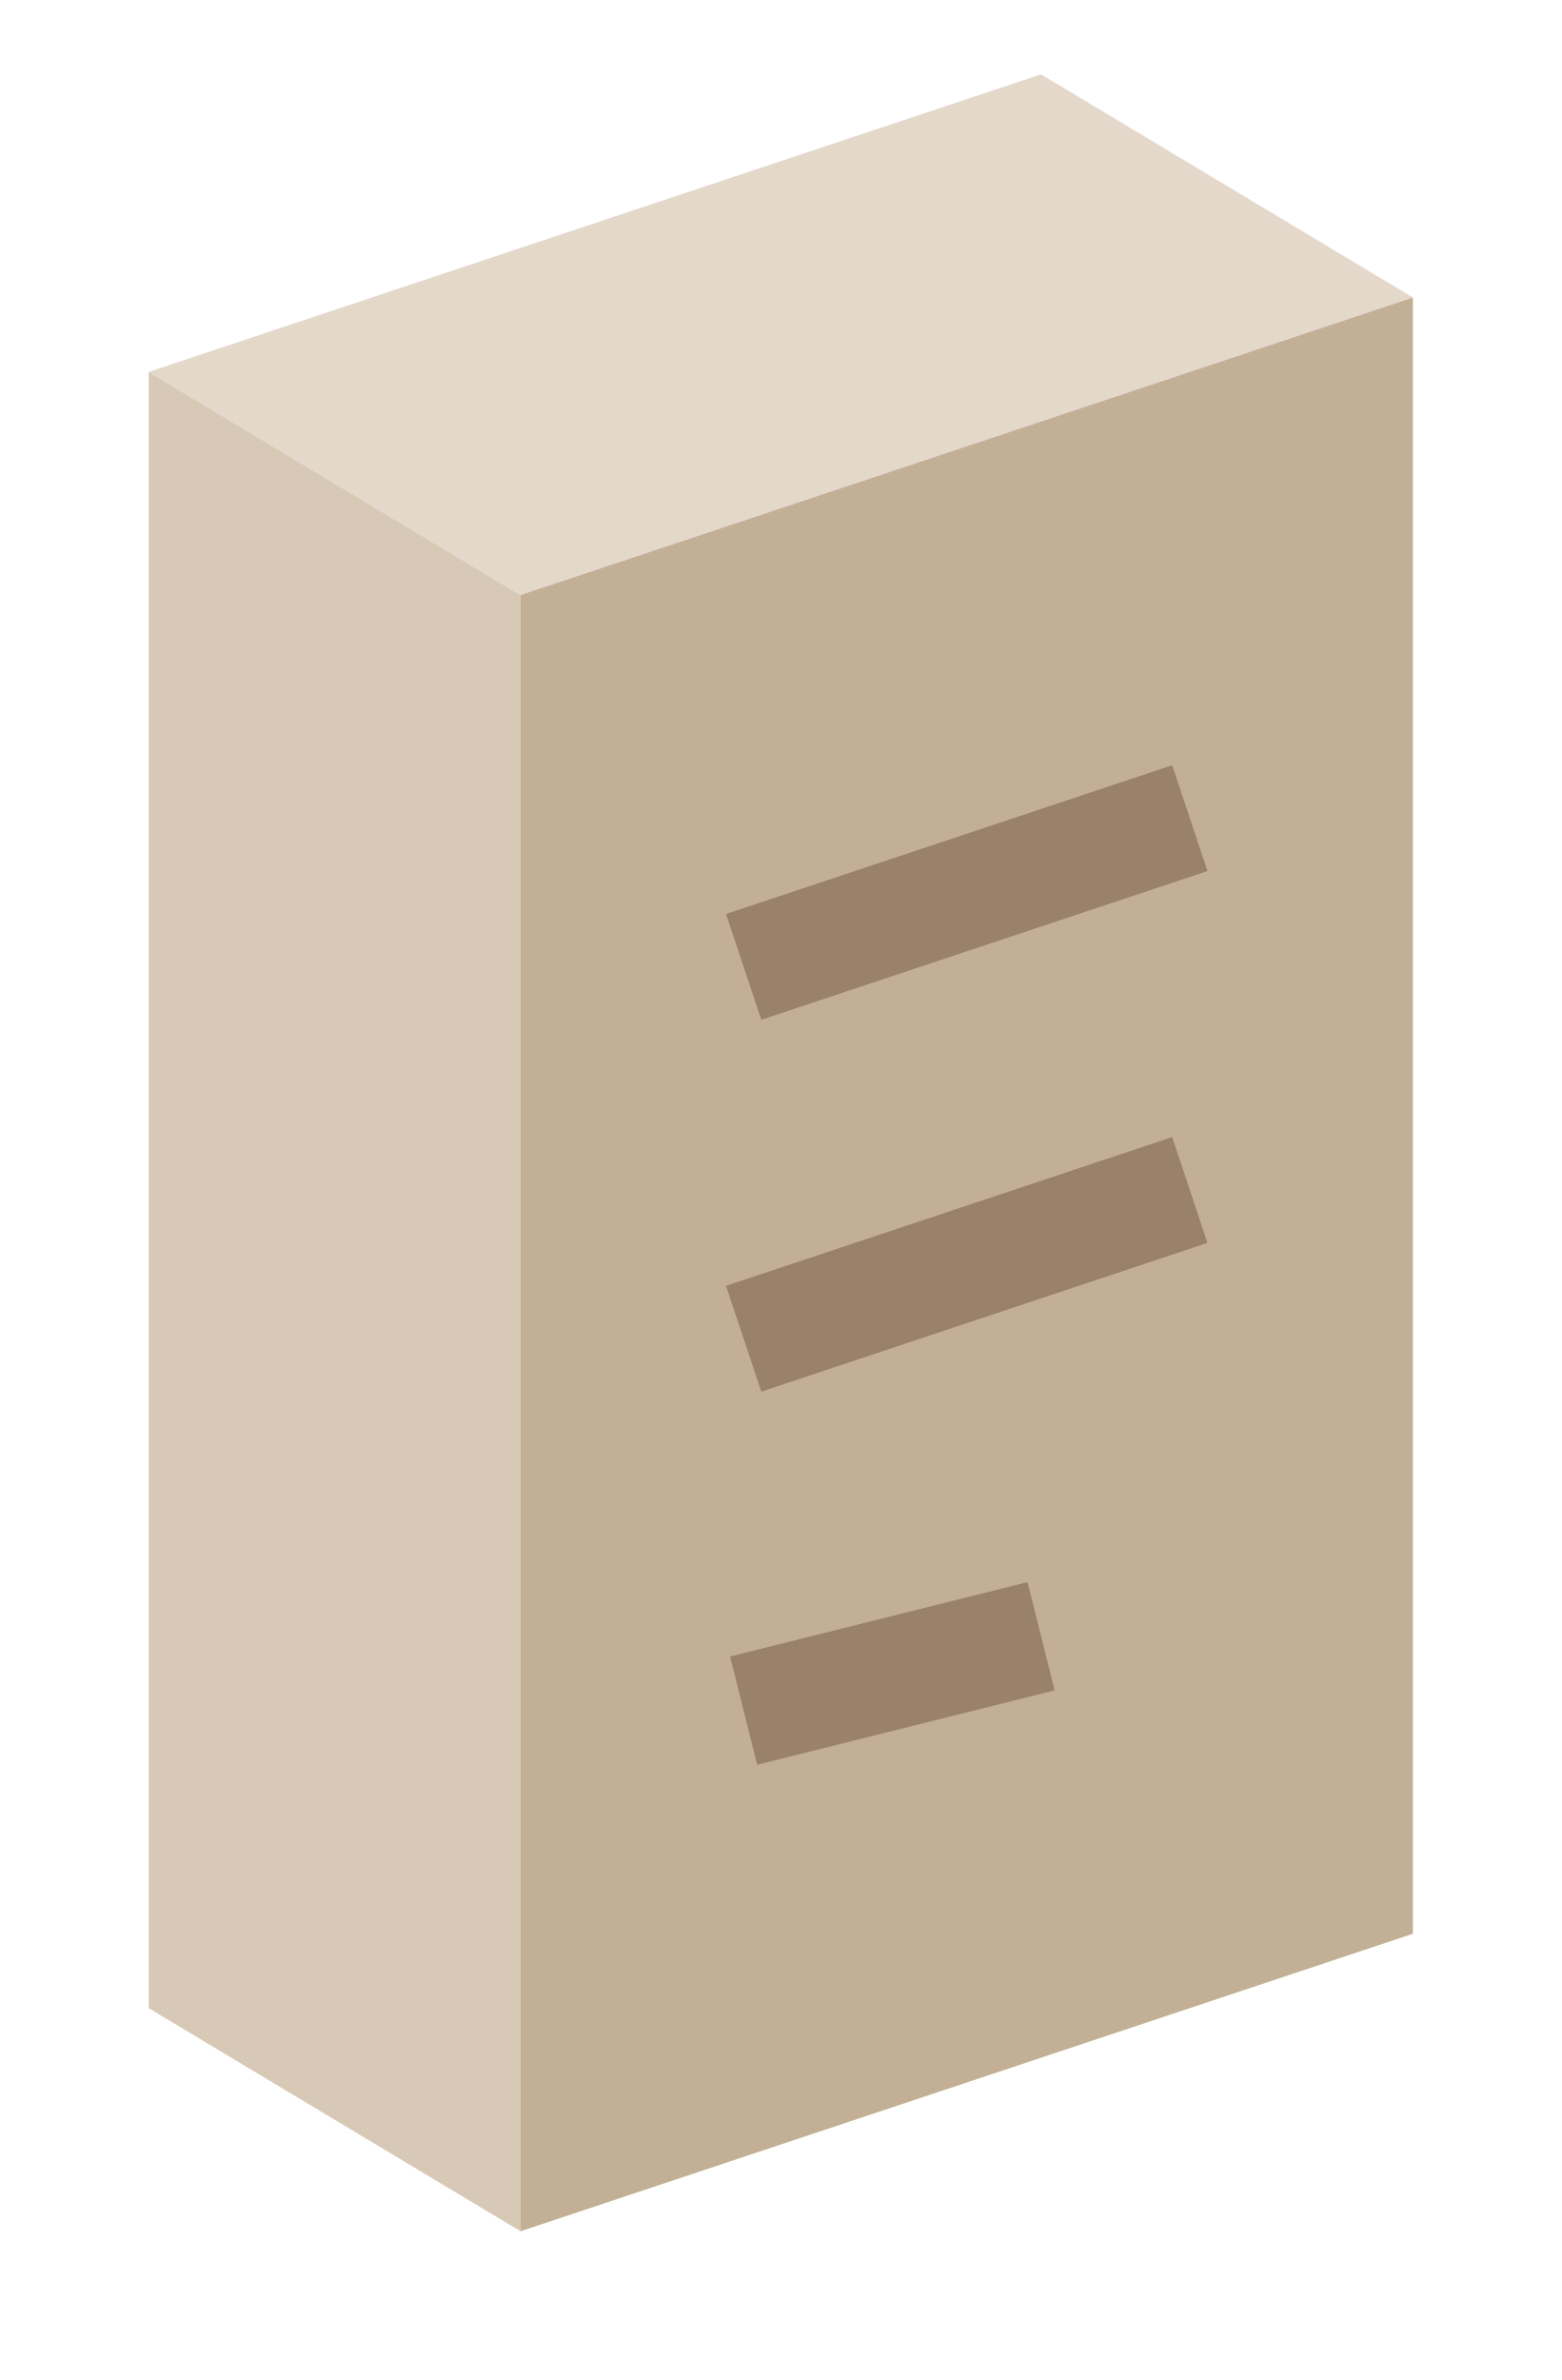
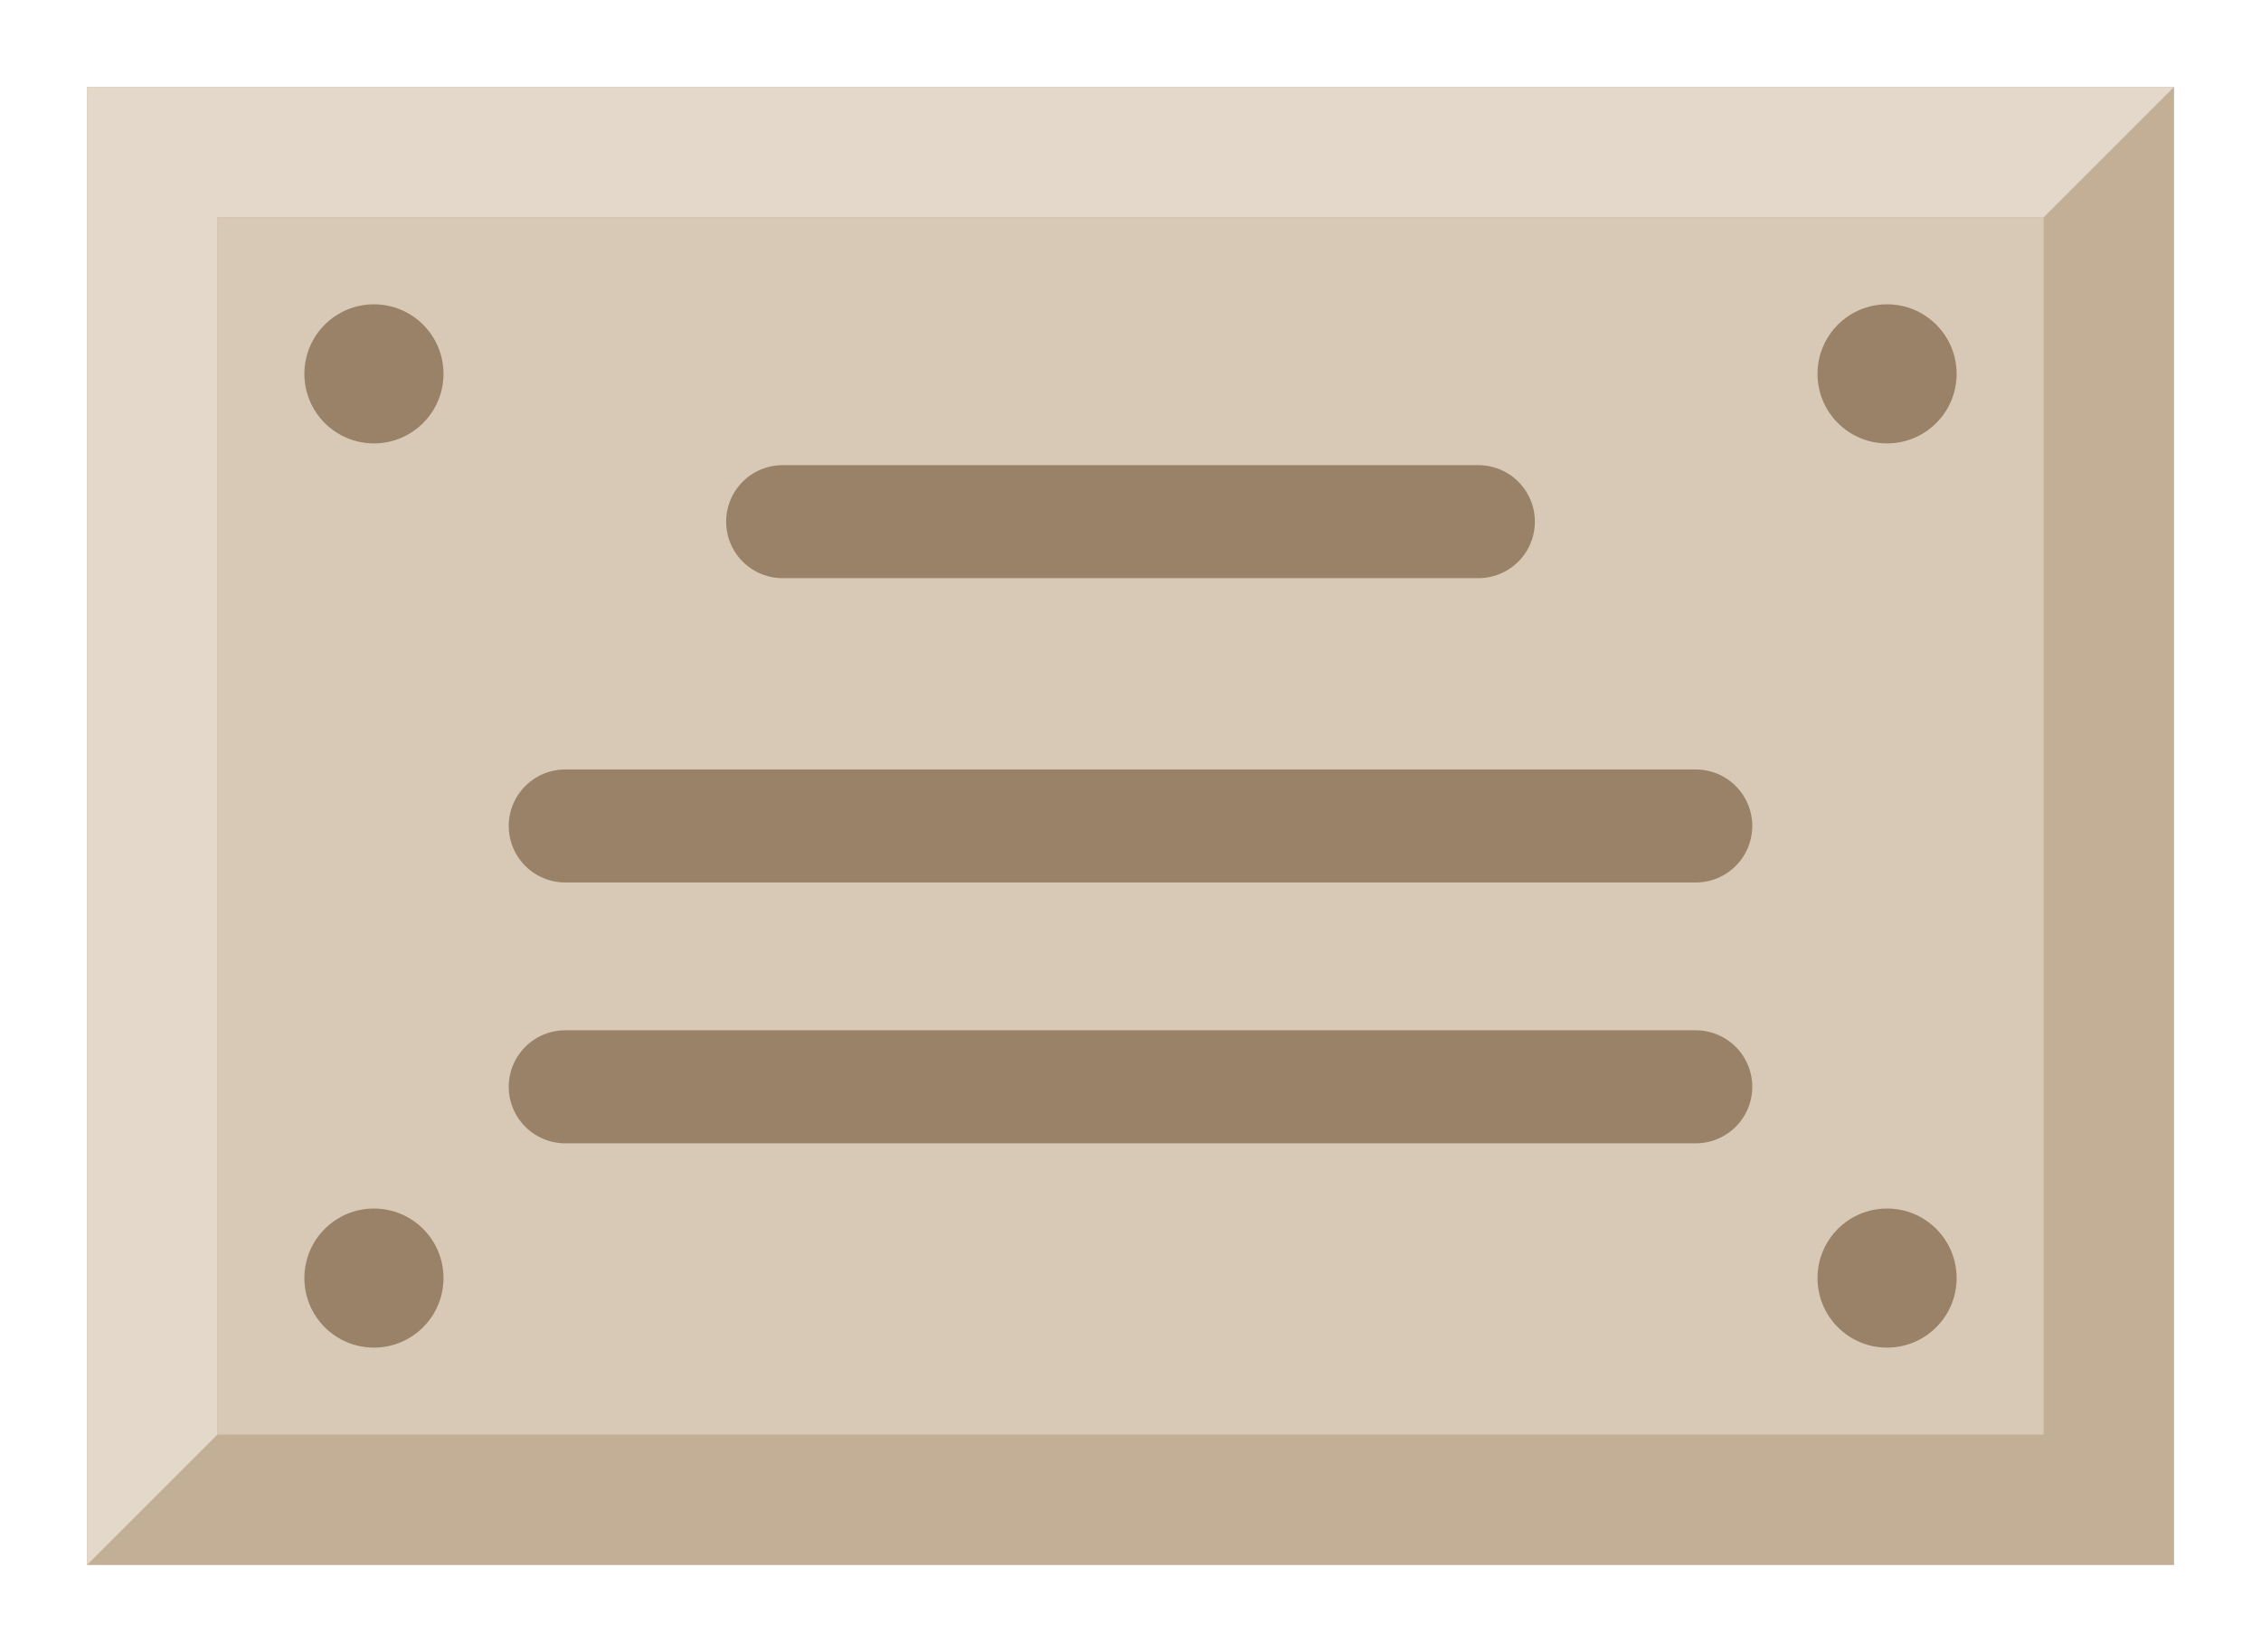
- <svg xmlns="http://www.w3.org/2000/svg" width="21" height="32" viewBox="0 0 21 32">
-   <path fill="#e4d8ca" d="M2 5 14 1 19 4 7 8Z" />
-   <path fill="#d8c9b6" d="M2 5 7 8V30L2 27Z" />
-   <path fill="#c3ae96" d="M7 8 19 4V26L7 30Z" />
-   <path fill="none" stroke="#9a8269" stroke-width="1.5" d="m10 13 6-2m-6 7 6-2m-6 7 4-1" />
+ <svg xmlns="http://www.w3.org/2000/svg" width="26" height="19" viewBox="0 0 26 19">
+   <path fill="#c3ae96" d="M1 1H25V18H1Z" />
+   <path fill="#e4d8ca" d="M1 1H25L23.5 2.5H2.5V16.5L1 18Z" />
+   <path fill="#d8c9b6" d="M2.5 2.5H23.5V16.5H2.5Z" />
+   <path fill="none" stroke="#9a8269" stroke-width="1.3" stroke-linecap="round" d="M9 6H17M6.5 9.5H19.5M6.5 12.5H19.5" />
+   <g fill="#9a8269">
+     <circle cx="4.3" cy="4.3" r=".8" />
+     <circle cx="21.7" cy="4.3" r=".8" />
+     <circle cx="4.3" cy="14.7" r=".8" />
+     <circle cx="21.7" cy="14.7" r=".8" />
+   </g>
</svg>
